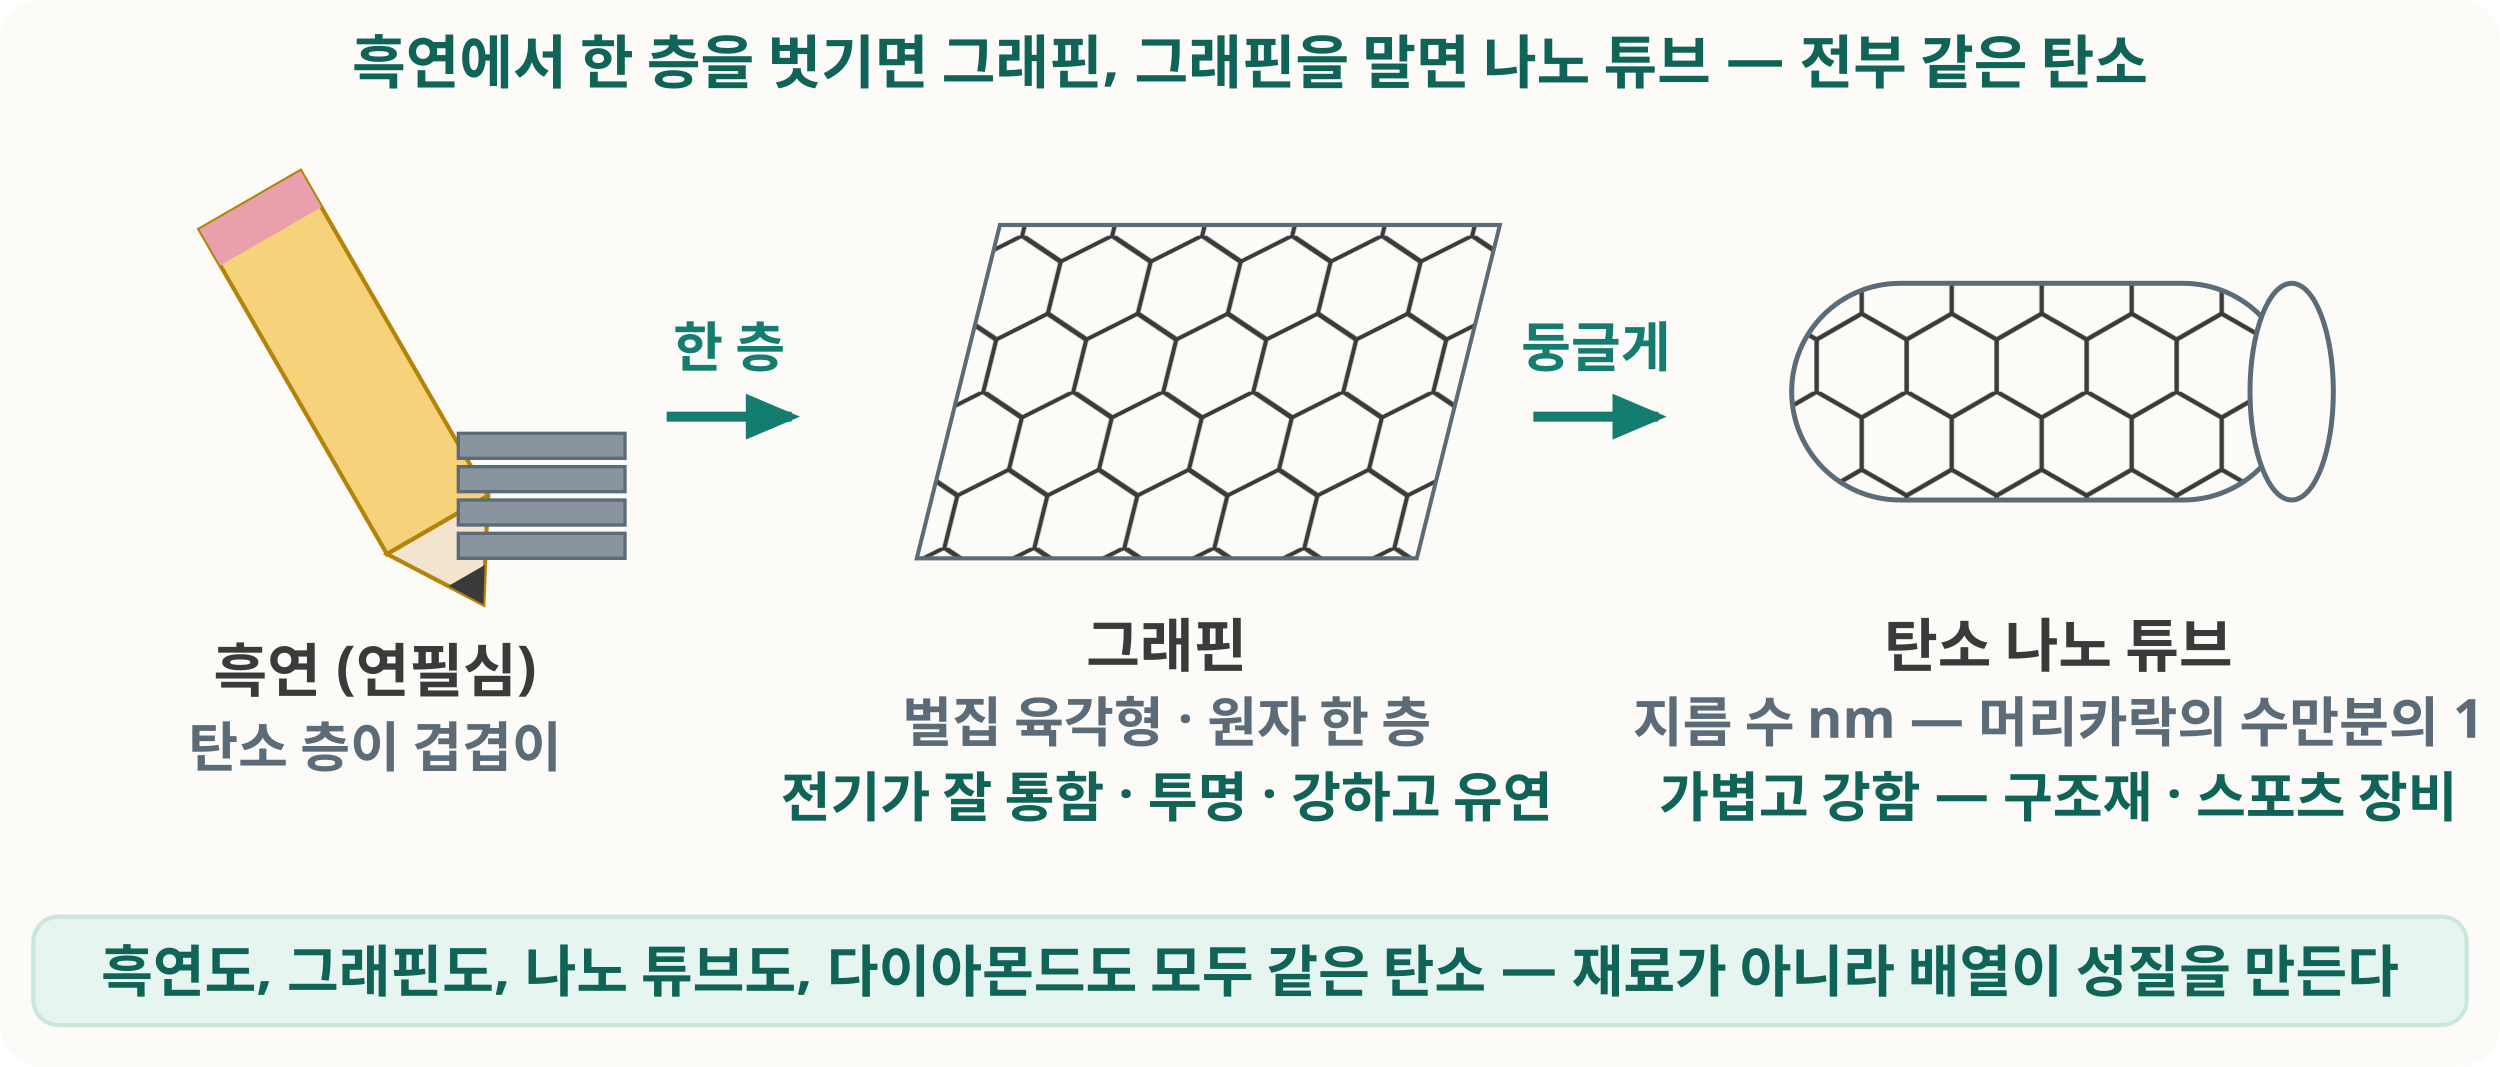
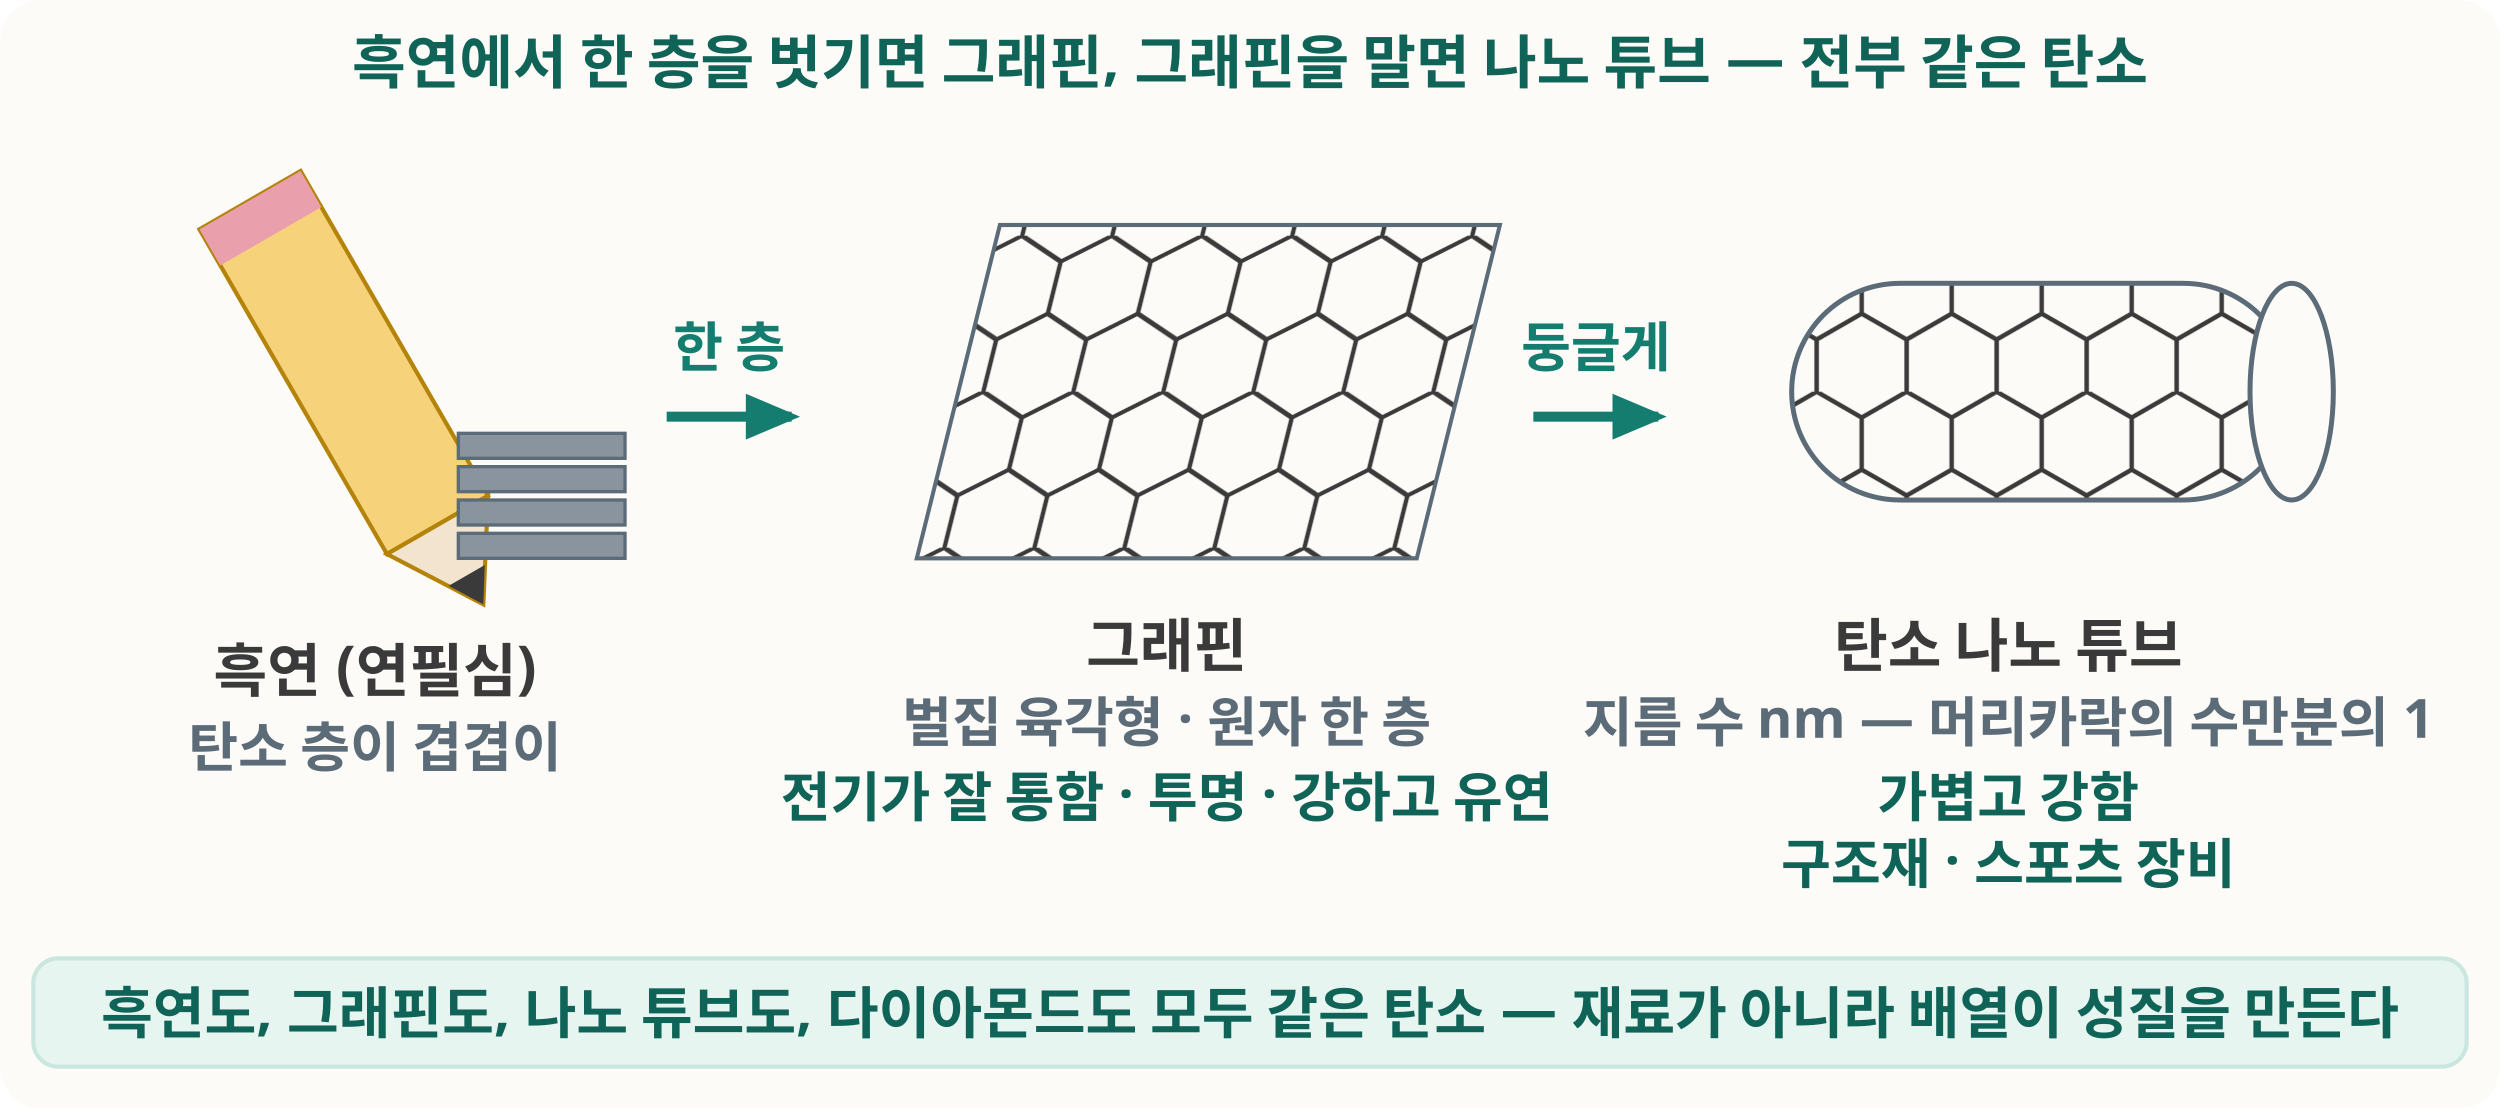
- <svg width="600" height="256" viewBox="0 0 600 256" font-family="PC Sans">
+ <svg width="600" height="266" viewBox="0 0 600 266" font-family="PC Sans">
  <defs>
    <marker id="arrB-1205-04" markerUnits="userSpaceOnUse" markerWidth="13" markerHeight="11" refX="11" refY="5.5" orient="auto">
      <path d="M0,0 L13,5.5 L0,11 Z" fill="#147D6F" />
    </marker>
  </defs>
  <defs>
    <pattern id="hex-1205-04" width="24" height="41.6" patternUnits="userSpaceOnUse" patternTransform="scale(0.9)">
      <path d="M12,0 L24,6.9 L24,20.8 L12,27.7 L0,20.8 L0,6.9 Z M12,27.7 L12,41.6 M24,20.8 L36,27.7 M0,20.8 L-12,27.7" fill="none" stroke="#3A3A3A" stroke-width="1.2" />
    </pattern>
  </defs>
-   <rect width="600" height="256" rx="10" fill="#FDFBF7" />
+   <rect width="600" height="266" rx="10" fill="#FDFBF7" />
  <text x="300" y="20" text-anchor="middle" font-size="14" font-weight="900" fill="#0F6357">흑연에서 한 층을 벗기면 그래핀, 그래핀을 말면 나노 튜브 — 전부 같은 탄소</text>
  <g transform="translate(90,100)">
    <g transform="rotate(-30)">
      <rect x="-14" y="-60" width="28" height="90" fill="#F6D27A" stroke="#B4830A" stroke-width="1" />
      <path d="M-14,30 L0,52 L14,30 Z" fill="#F3E4D0" stroke="#B4830A" stroke-width="1" />
      <path d="M-5,44 L0,52 L5,44 Z" fill="#3A3A3A" />
      <rect x="-14" y="-60" width="28" height="10" fill="#E9A0AC" />
    </g>
    <g transform="translate(40,20)">
      <g fill="#8A949E" stroke="#5B6B77" stroke-width="0.8">
        <rect x="-20" y="-16" width="40" height="6" />
        <rect x="-20" y="-8" width="40" height="6" />
        <rect x="-20" y="0" width="40" height="6" />
        <rect x="-20" y="8" width="40" height="6" />
      </g>
    </g>
    <text y="66" text-anchor="middle" font-size="14" font-weight="900" fill="#3A3A3A">흑연 (연필심)</text>
    <text y="84" text-anchor="middle" font-size="13" font-weight="700" fill="#5B6B77">탄소 층이 겹겹이</text>
  </g>
  <path d="M160,100 h30" stroke="#147D6F" stroke-width="2.4" marker-end="url(#arrB-1205-04)" />
  <text x="175" y="88" text-anchor="middle" font-size="13" font-weight="900" fill="#147D6F">한 층</text>
  <g transform="translate(290,94)">
    <g transform="skewX(-14)">
      <rect x="-60" y="-40" width="120" height="80" fill="url(#hex-1205-04)" stroke="#5B6B77" stroke-width="1" />
    </g>
    <text x="-10" y="66" text-anchor="middle" font-size="14" font-weight="900" fill="#3A3A3A">그래핀</text>
    <text x="-10" y="84" text-anchor="middle" font-size="13" font-weight="700" fill="#5B6B77">벌집 육각형 · 원자 한 층</text>
    <text x="-10" y="102" text-anchor="middle" font-size="13" font-weight="900" fill="#0F6357">전기가 잘 통함 · 투명 · 강하고 유연</text>
  </g>
  <path d="M368,100 h30" stroke="#147D6F" stroke-width="2.4" marker-end="url(#arrB-1205-04)" />
  <text x="383" y="88" text-anchor="middle" font-size="13" font-weight="900" fill="#147D6F">둥글게</text>
  <g transform="translate(490,94)">
    <rect x="-60" y="-26" width="120" height="52" rx="26" fill="url(#hex-1205-04)" stroke="#5B6B77" stroke-width="1.2" />
    <ellipse cx="60" cy="0" rx="10" ry="26" fill="#FDFBF7" stroke="#5B6B77" stroke-width="1.2" />
-     <text x="4" y="66" text-anchor="middle" font-size="14" font-weight="900" fill="#3A3A3A">탄소 나노 튜브</text>
-     <text x="4" y="84" text-anchor="middle" font-size="13" font-weight="700" fill="#5B6B77">지름 수 nm — 머리카락의 수만분의 1</text>
-     <text x="4" y="102" text-anchor="middle" font-size="13" font-weight="900" fill="#0F6357">가볍고 강함 — 구조재 · 스포츠 장비</text>
+     <text x="-8" y="66" text-anchor="middle" font-size="14" font-weight="900" fill="#3A3A3A">탄소 나노 튜브</text>
+     <text x="-8" y="84" text-anchor="middle" font-size="13" font-weight="700" fill="#5B6B77">지름 수 nm — 머리카락의 수만분의 1</text>
+     <text x="-8" y="102" text-anchor="middle" font-size="13" font-weight="900" fill="#0F6357">가볍고 강함</text>
+     <text x="-8" y="118" text-anchor="middle" font-size="13" font-weight="900" fill="#0F6357">구조재 · 스포츠 장비</text>
  </g>
-   <rect x="8" y="220" width="584" height="26" rx="6" fill="#E7F5F1" stroke="#C9E7DF" stroke-width="1" />
-   <text x="300" y="238" text-anchor="middle" font-size="13.5" font-weight="900" fill="#0F6357">흑연도, 그래핀도, 나노 튜브도, 다이아몬드도 모두 같은 탄소 — 재료가 아니라 배열이 성질을 만든다</text>
+   <rect x="8" y="230" width="584" height="26" rx="6" fill="#E7F5F1" stroke="#C9E7DF" stroke-width="1" />
+   <text x="300" y="248" text-anchor="middle" font-size="13.5" font-weight="900" fill="#0F6357">흑연도, 그래핀도, 나노 튜브도, 다이아몬드도 모두 같은 탄소 — 재료가 아니라 배열이 성질을 만든다</text>
</svg>
